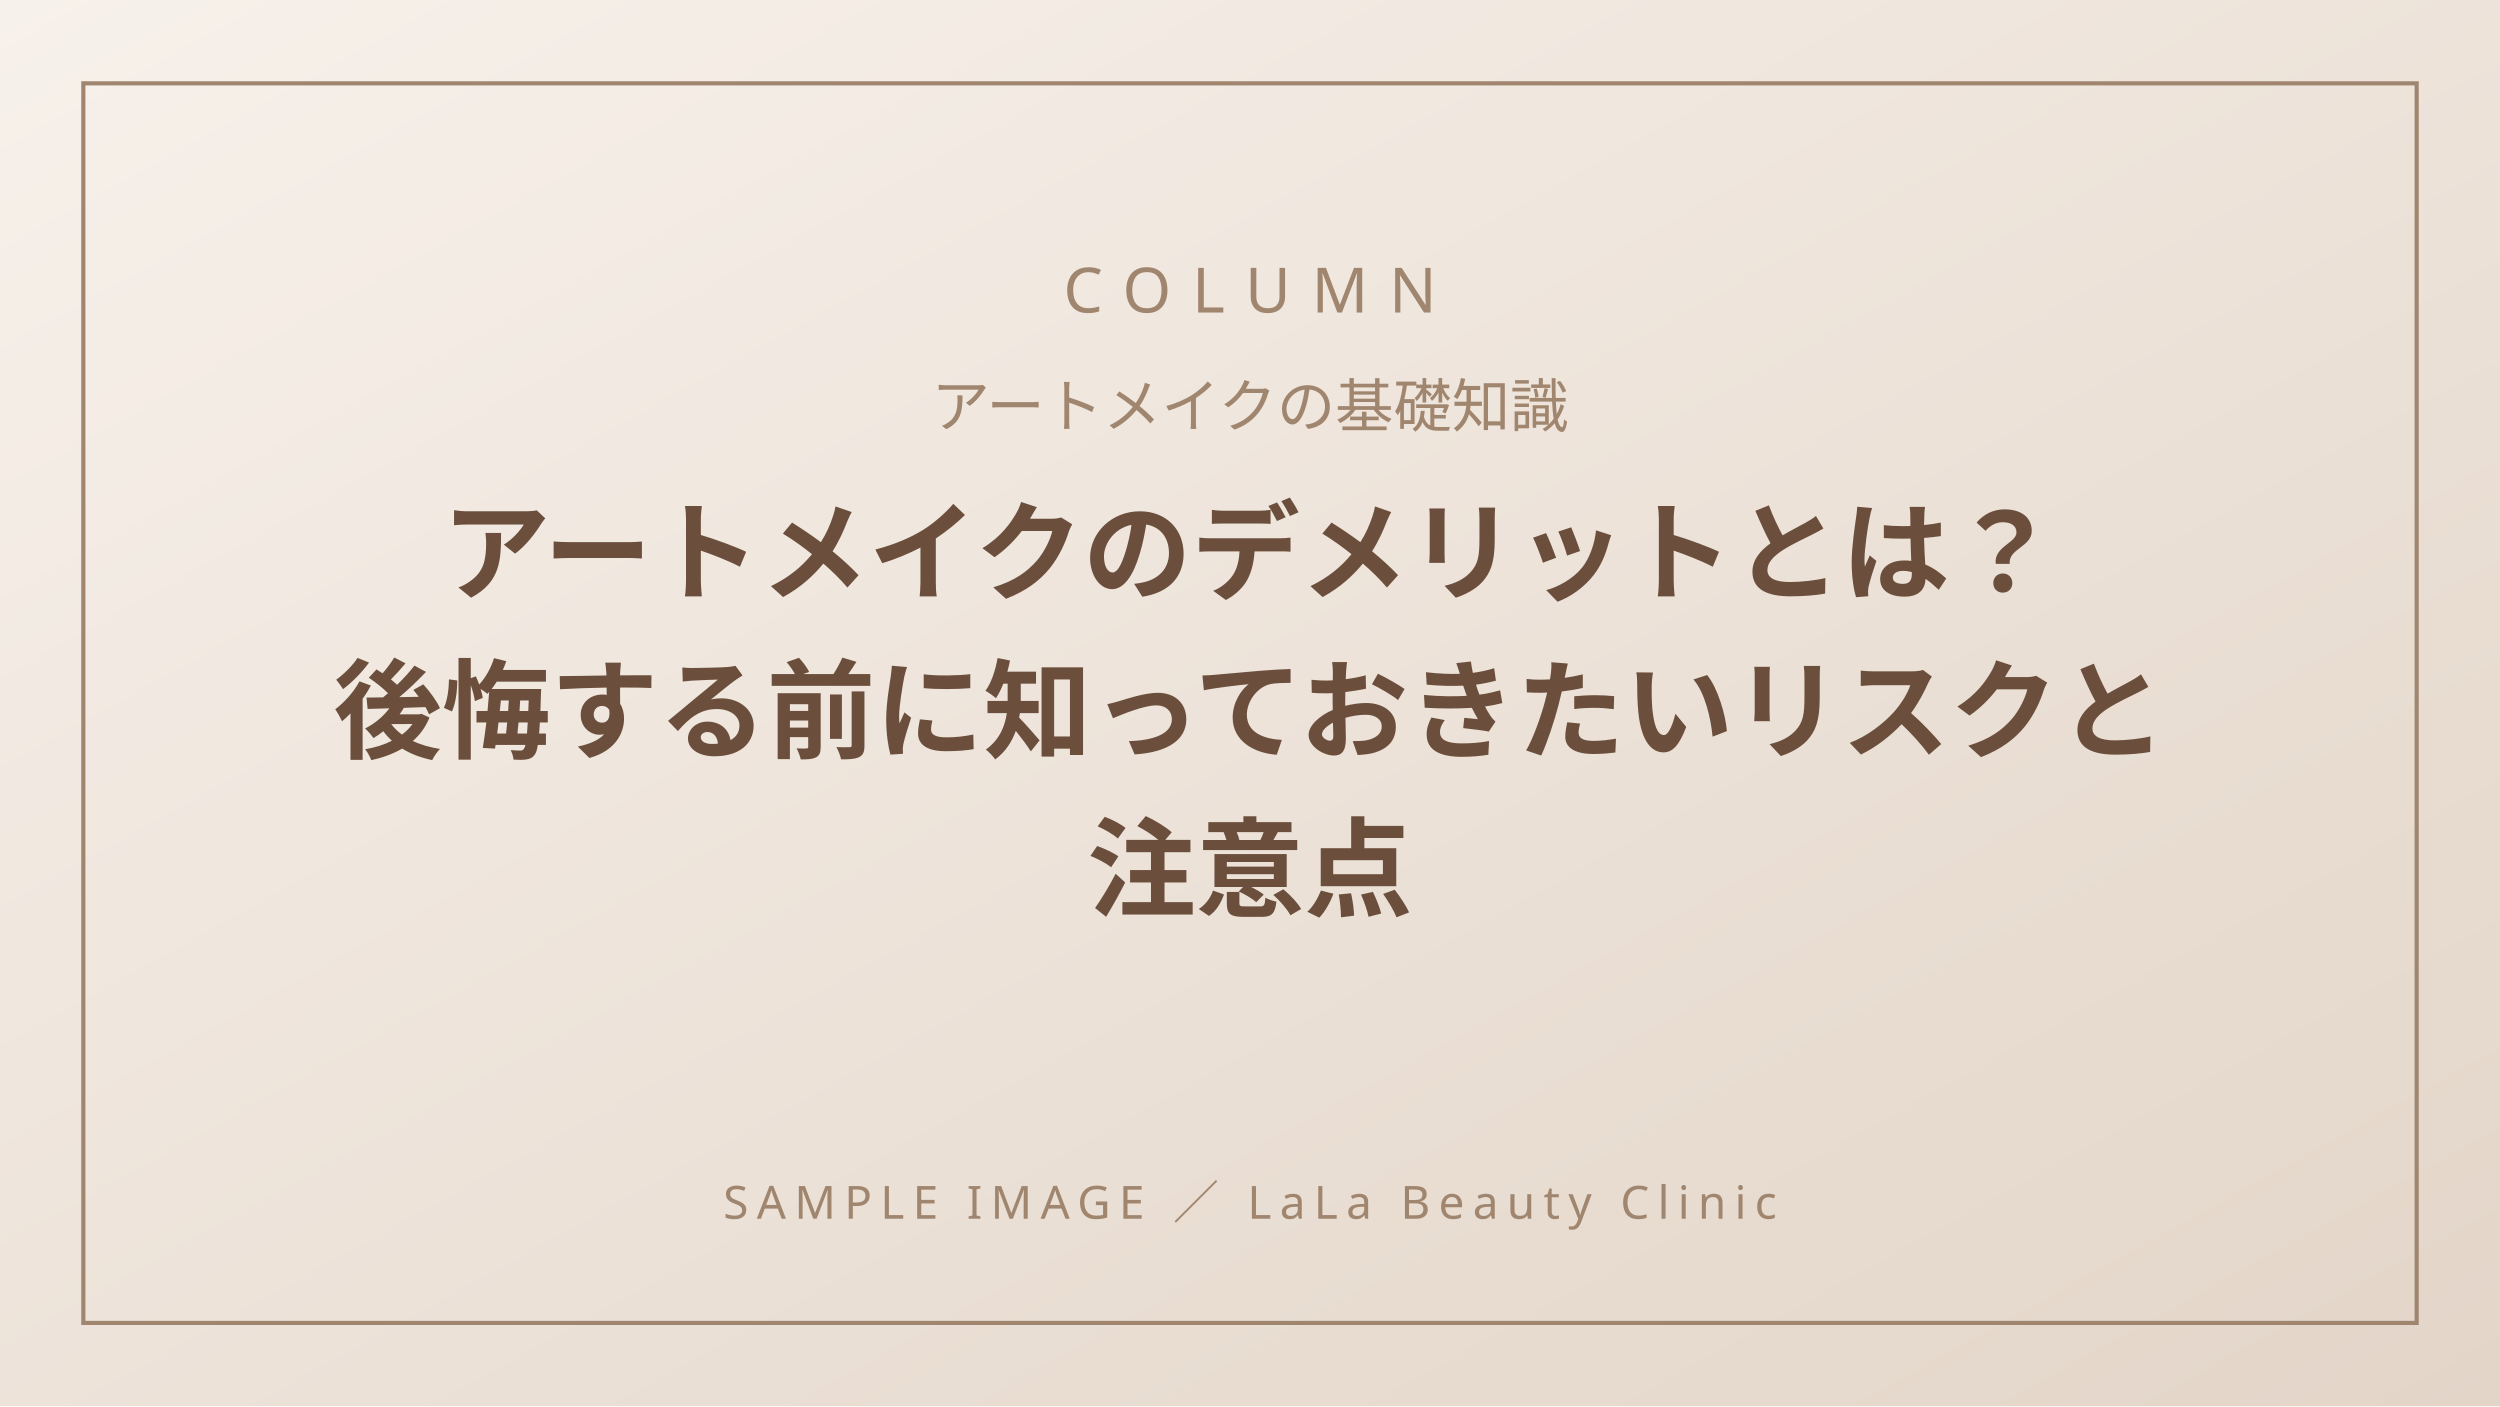
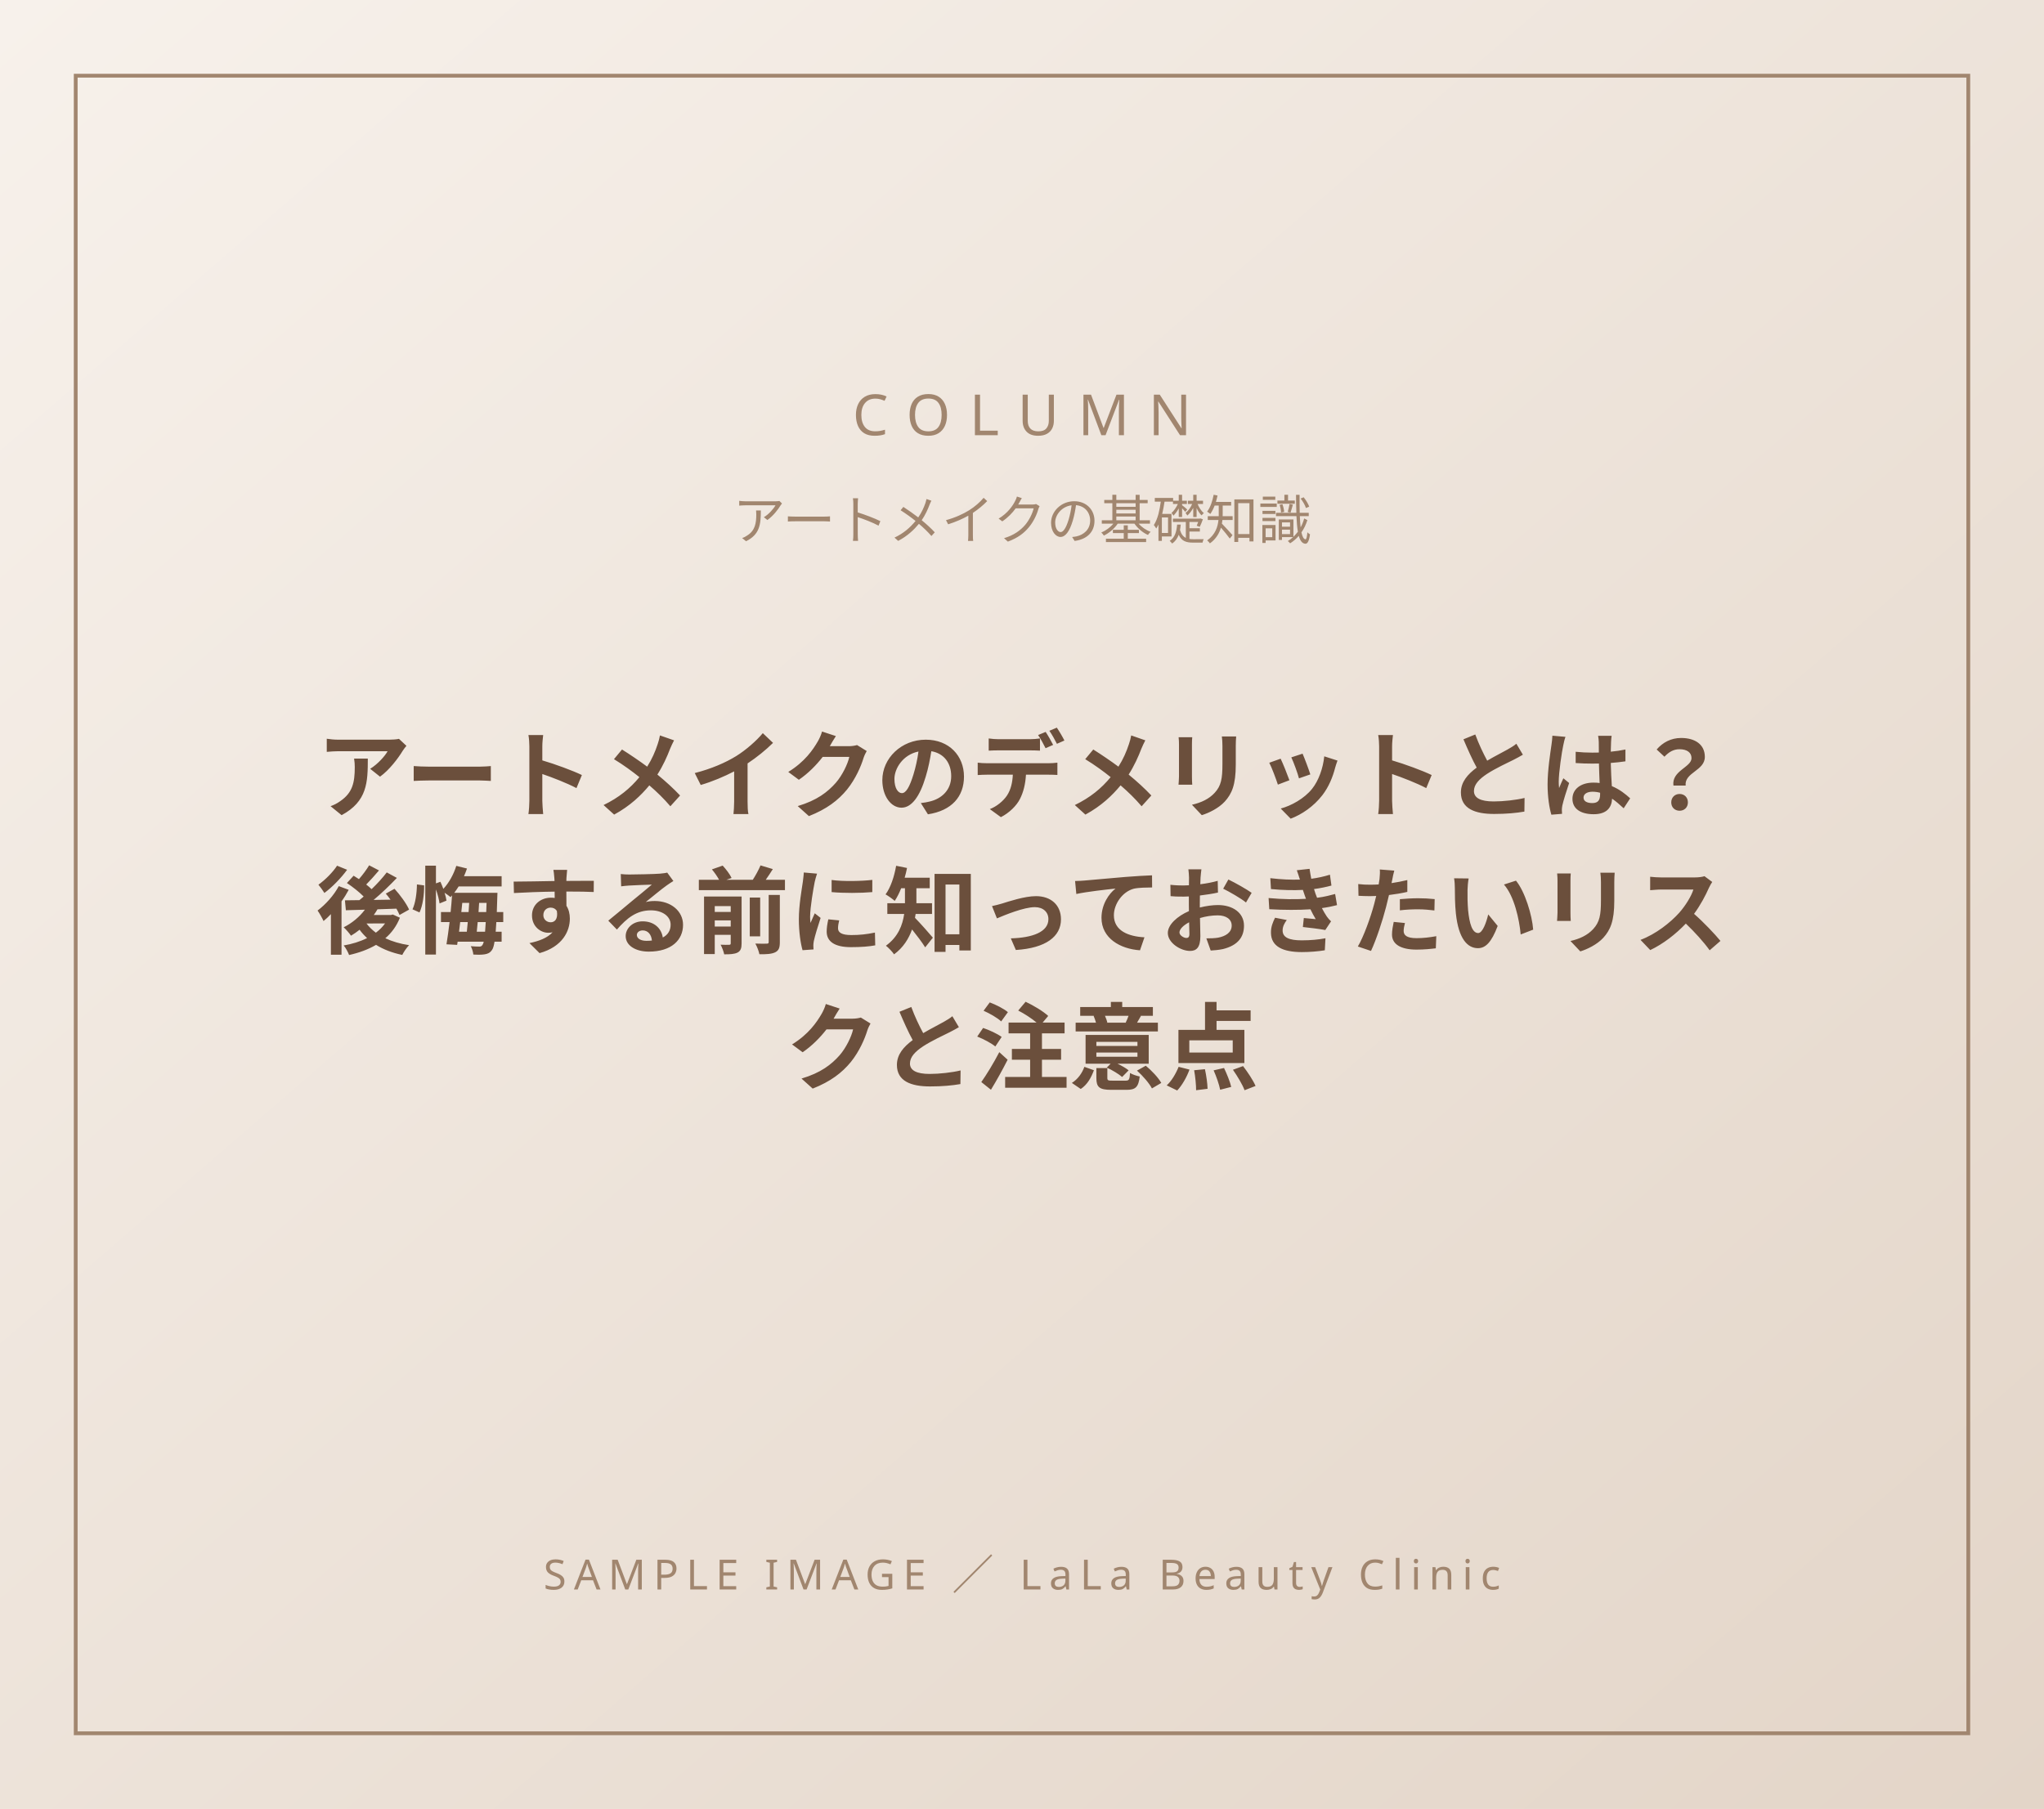
- <svg xmlns="http://www.w3.org/2000/svg" viewBox="0 0 1200 675" font-family="'Noto Sans JP','Yu Gothic',sans-serif">
+ <svg xmlns="http://www.w3.org/2000/svg" viewBox="0 0 1080 956" font-family="'Noto Sans JP','Yu Gothic',sans-serif">
  <defs>
    <linearGradient id="g" x1="0" y1="0" x2="1" y2="1">
      <stop offset="0" stop-color="#F7F1EB" />
      <stop offset="1" stop-color="#E3D5C8" />
    </linearGradient>
  </defs>
-   <rect width="1200" height="675" fill="url(#g)" />
-   <rect x="40" y="40" width="1120" height="595" fill="none" stroke="#A1866F" stroke-width="2" />
-   <text x="600" y="150" text-anchor="middle" font-size="30" letter-spacing="10" fill="#A1866F">COLUMN</text>
-   <text x="600" y="205" text-anchor="middle" font-size="28" fill="#A1866F">アートメイクの基礎知識</text>
-   <text x="600" y="284" text-anchor="middle" font-size="52" font-weight="600" fill="#6B4F3C">アートメイクのデメリットとは？</text>
-   <text x="600" y="360" text-anchor="middle" font-size="52" font-weight="600" fill="#6B4F3C">後悔する前に知っておきたいリスクと</text>
-   <text x="600" y="436" text-anchor="middle" font-size="52" font-weight="600" fill="#6B4F3C">注意点</text>
-   <text x="600" y="585" text-anchor="middle" font-size="22" letter-spacing="4" fill="#A1866F">SAMPLE IMAGE ／ LaLa Beauty Clinic</text>
+   <rect width="1080" height="956" fill="url(#g)" />
+   <rect x="40" y="40" width="1000" height="876" fill="none" stroke="#A1866F" stroke-width="2" />
+   <text x="540" y="230" text-anchor="middle" font-size="30" letter-spacing="10" fill="#A1866F">COLUMN</text>
+   <text x="540" y="285" text-anchor="middle" font-size="28" fill="#A1866F">アートメイクの基礎知識</text>
+   <text x="540" y="428" text-anchor="middle" font-size="50" font-weight="600" fill="#6B4F3C">アートメイクのデメリットとは？</text>
+   <text x="540" y="500" text-anchor="middle" font-size="50" font-weight="600" fill="#6B4F3C">後悔する前に知っておきたいリス</text>
+   <text x="540" y="572" text-anchor="middle" font-size="50" font-weight="600" fill="#6B4F3C">クと注意点</text>
+   <text x="540" y="840" text-anchor="middle" font-size="22" letter-spacing="4" fill="#A1866F">SAMPLE IMAGE ／ LaLa Beauty Clinic</text>
</svg>
